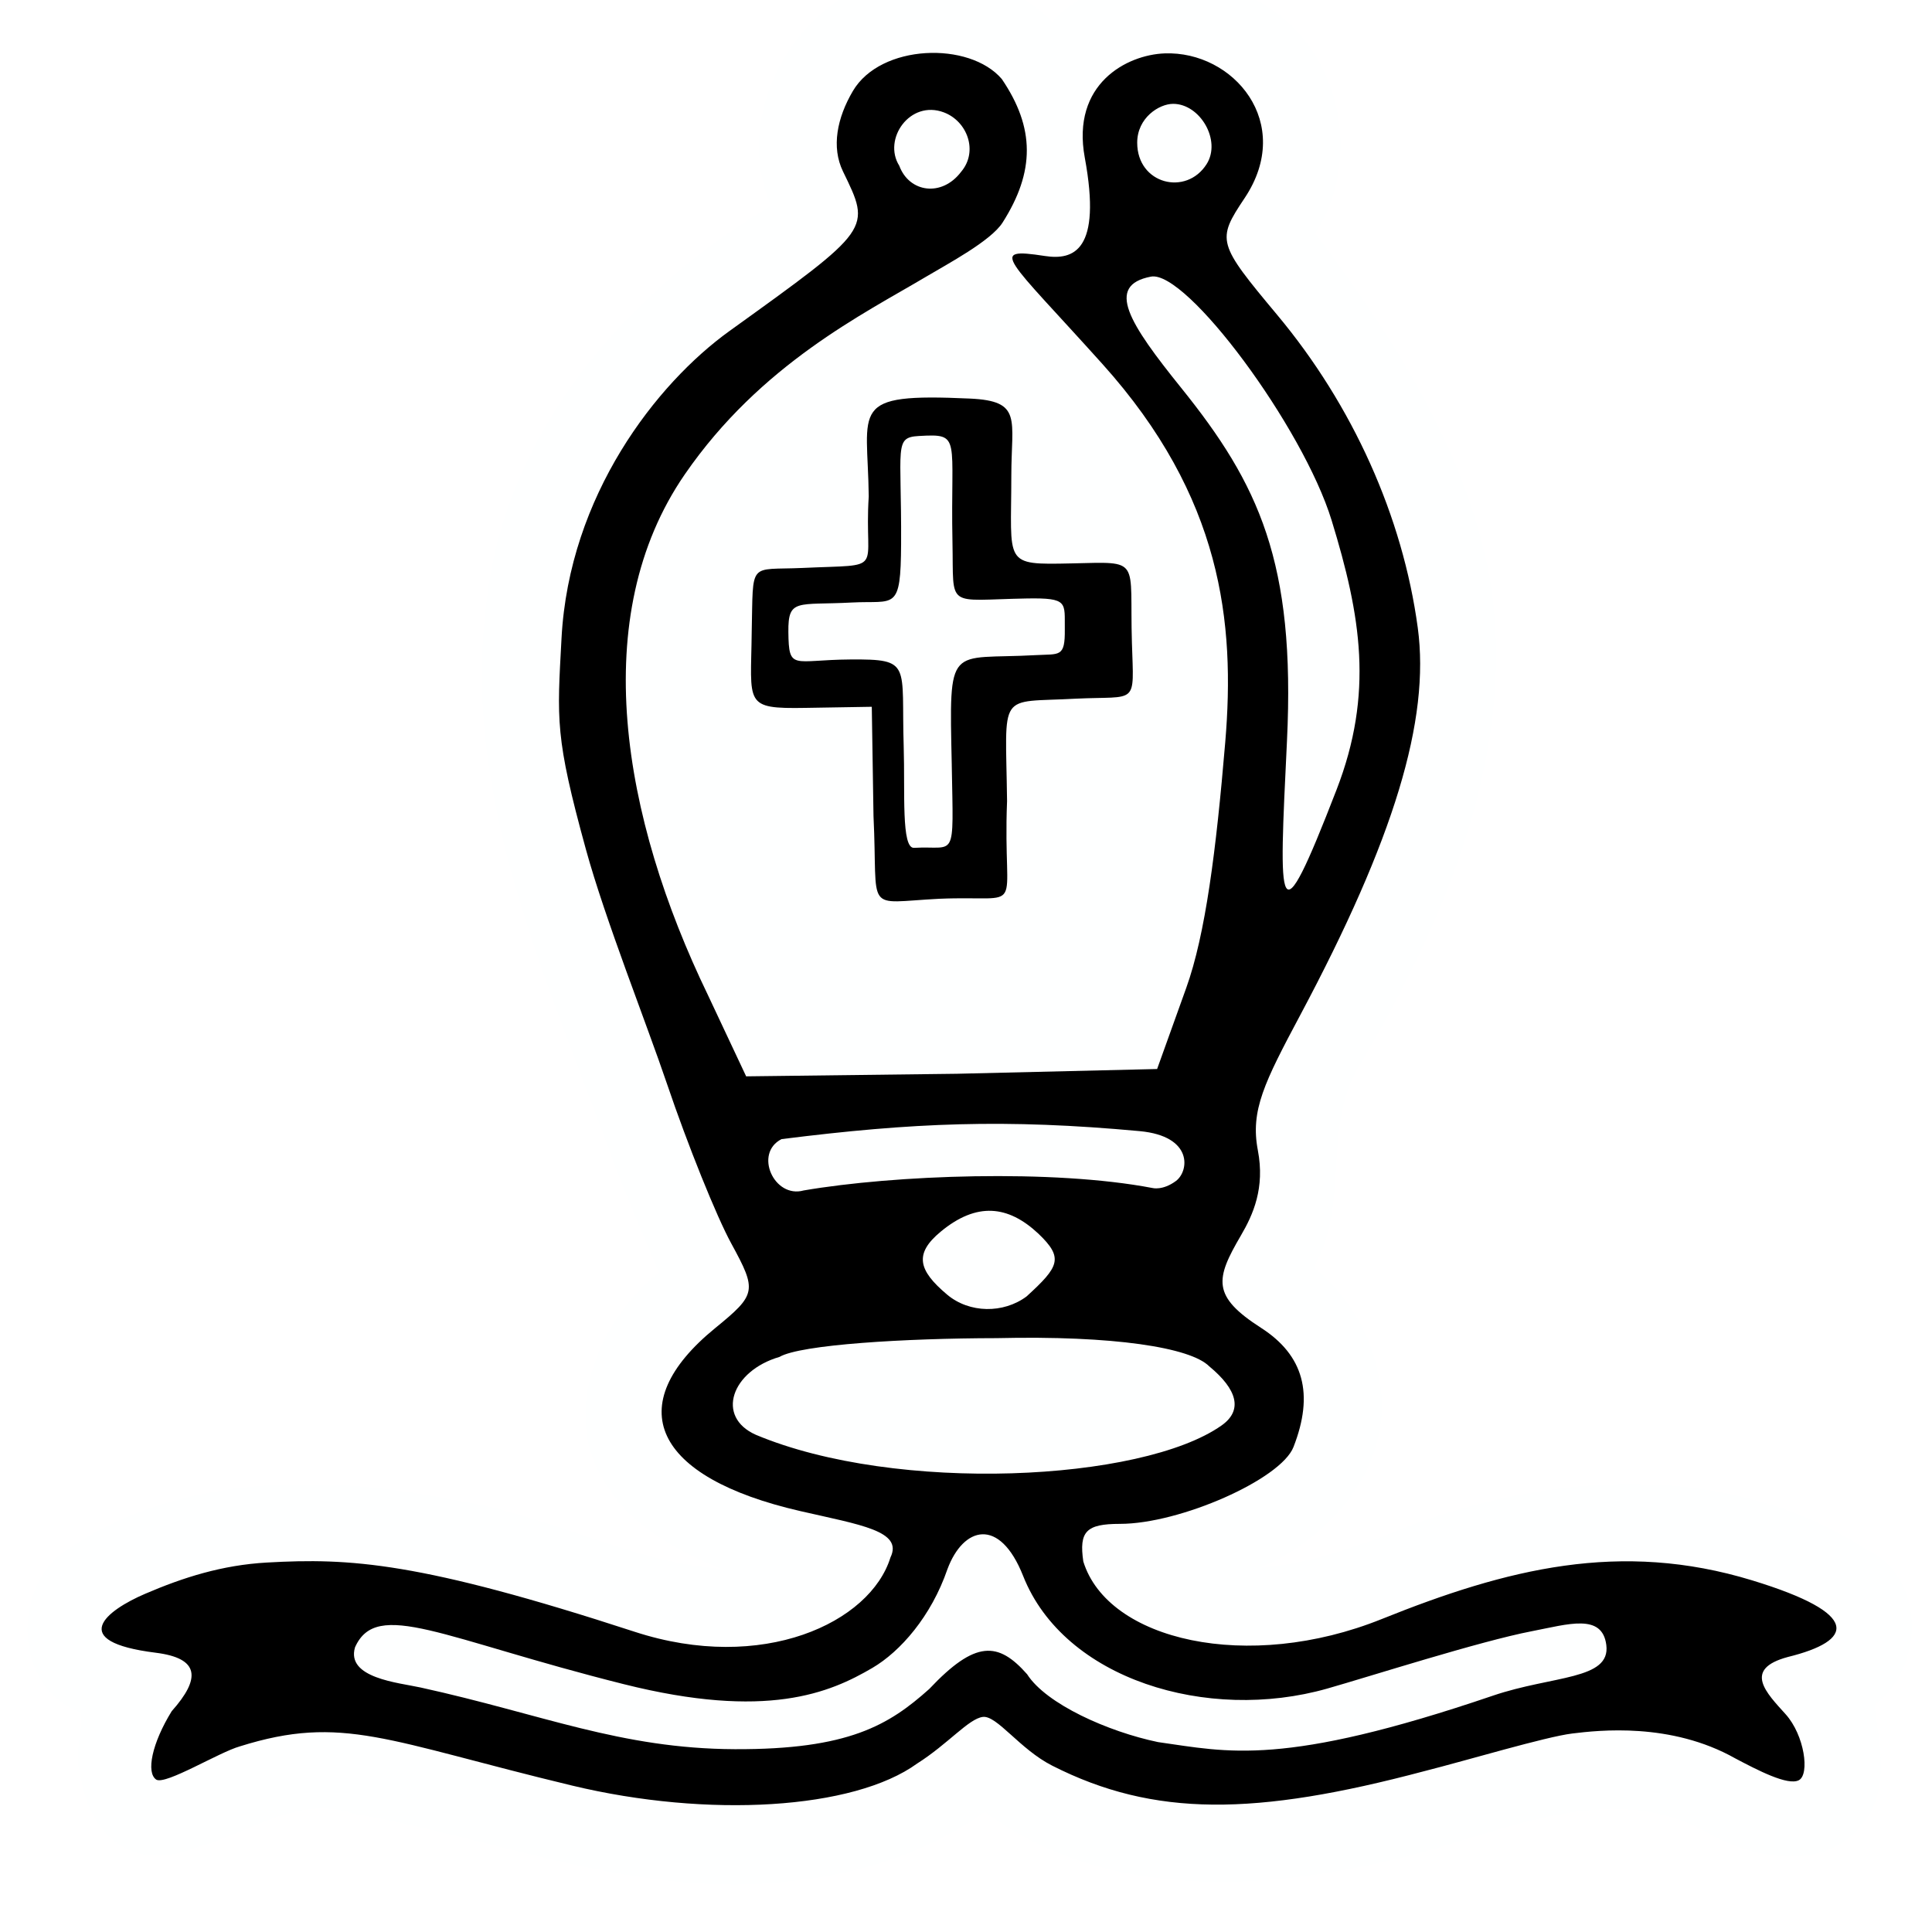
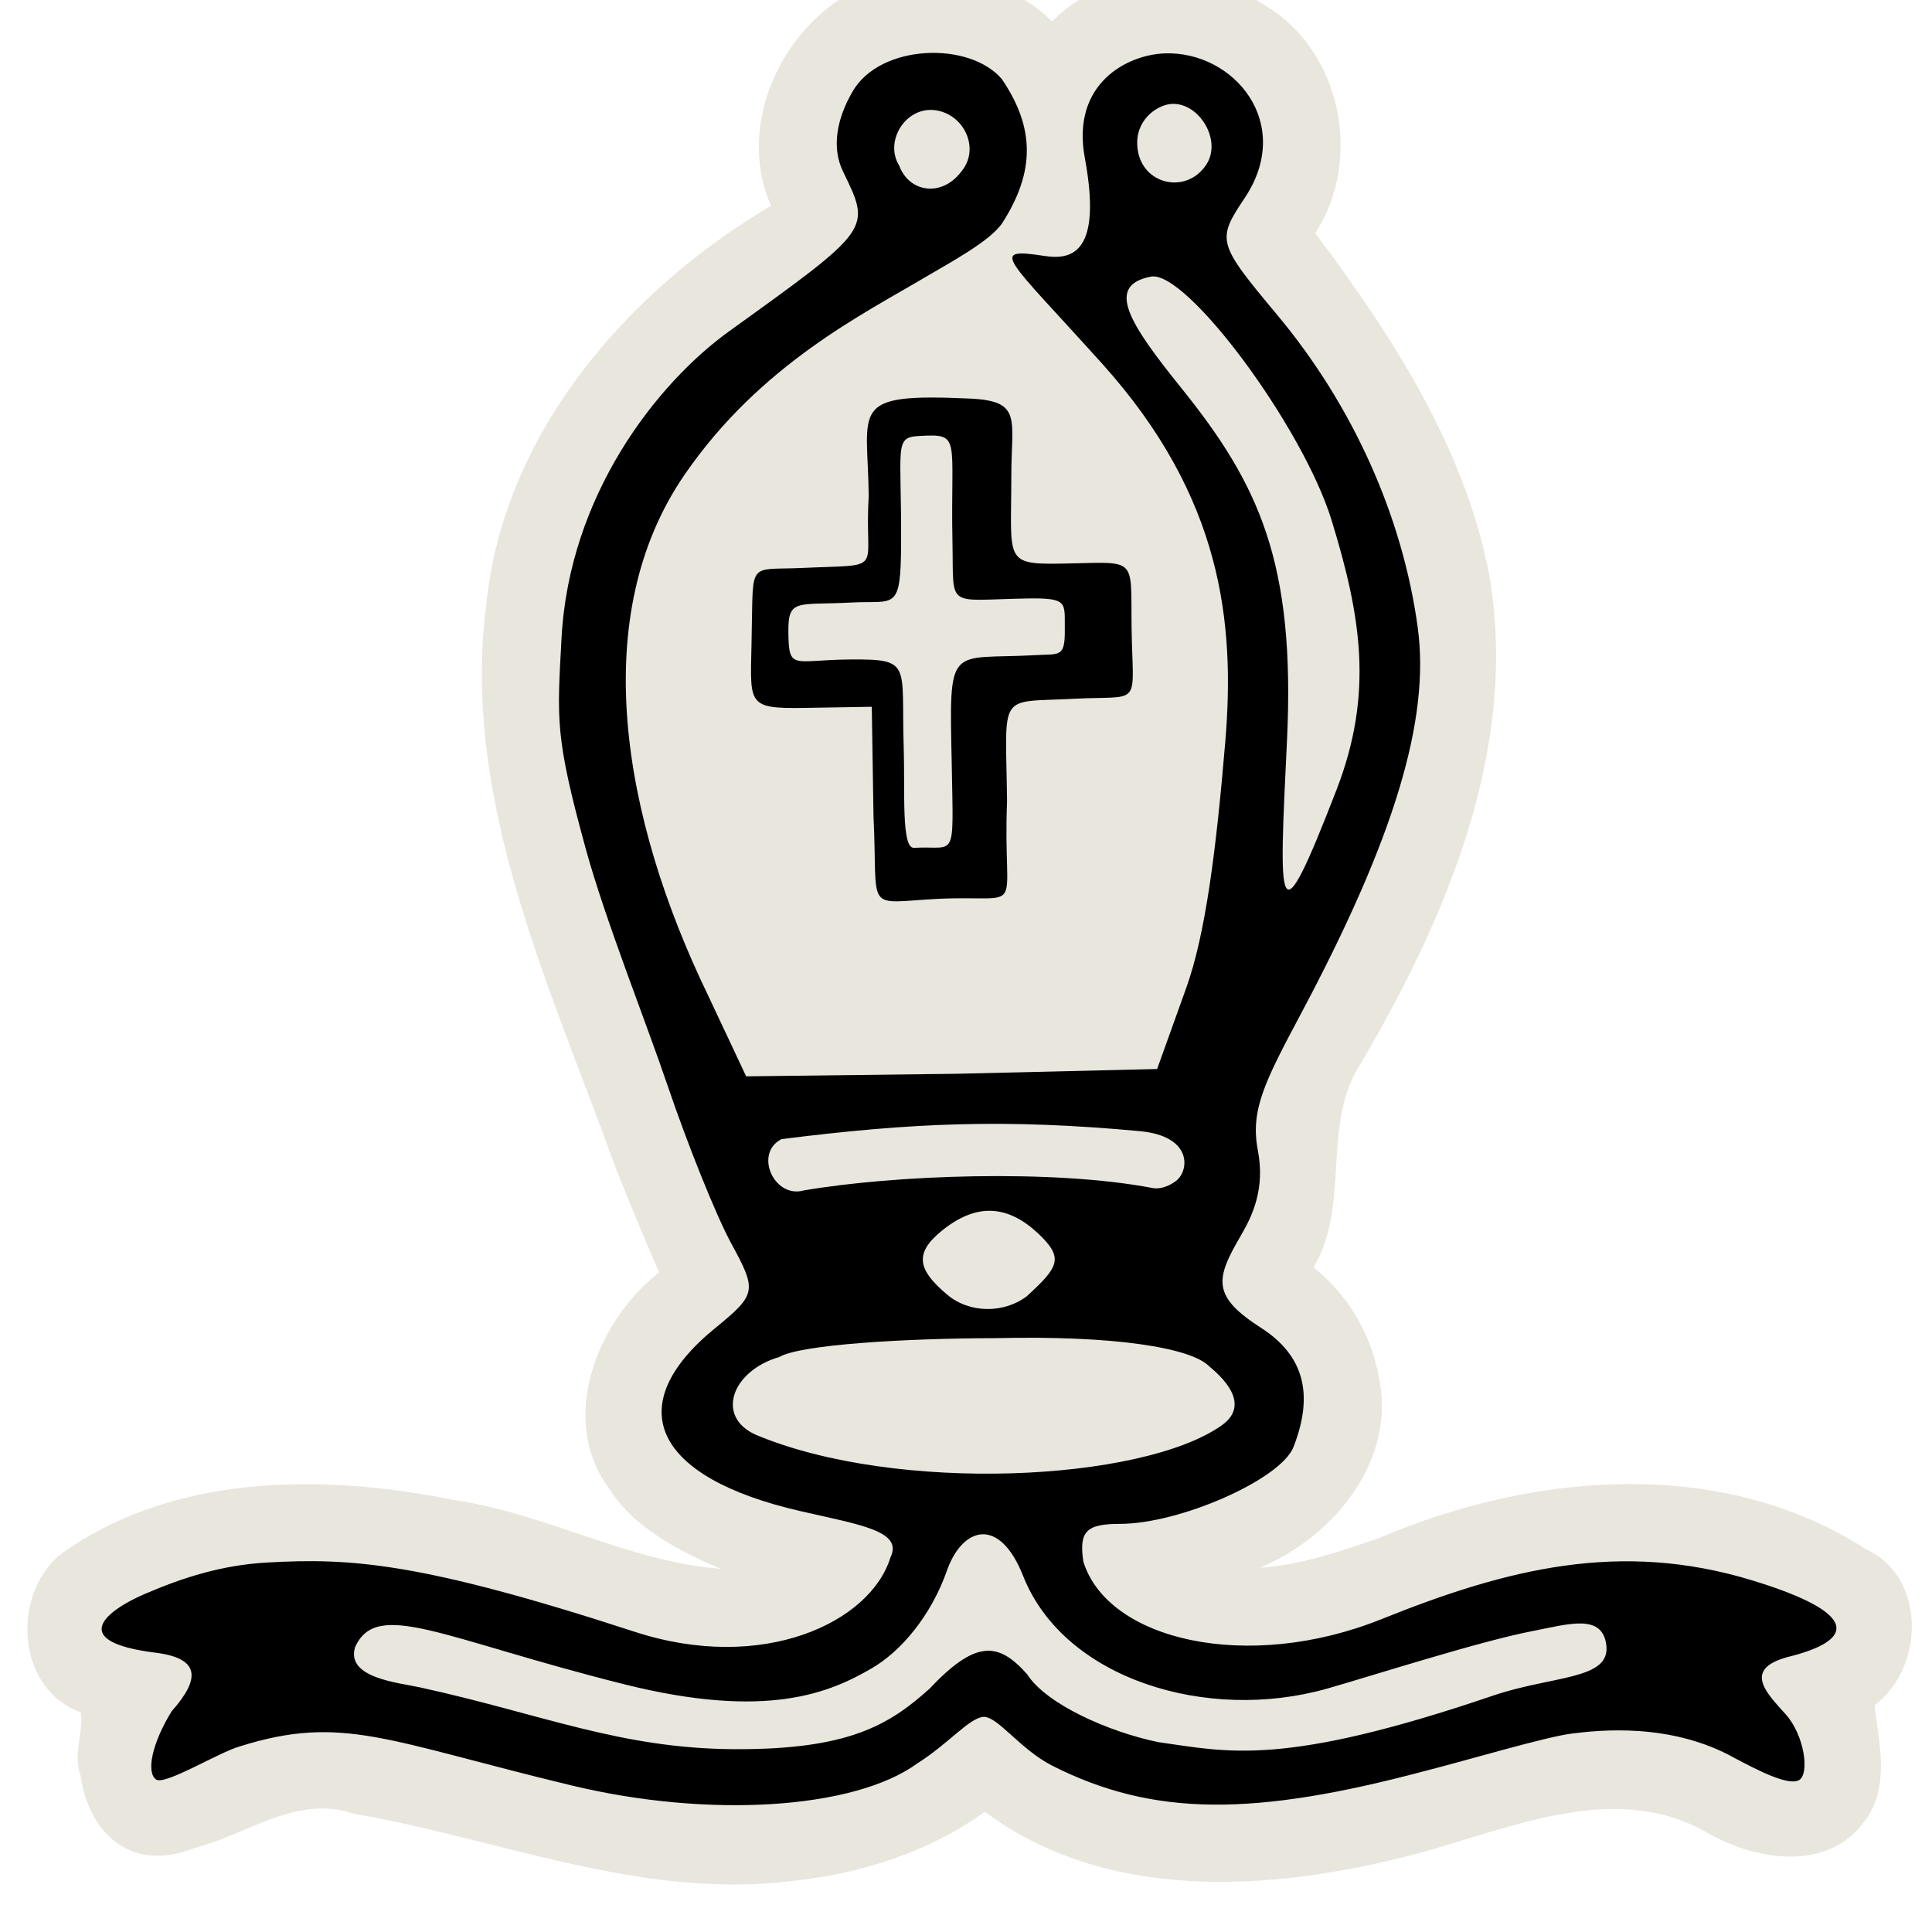
<svg xmlns="http://www.w3.org/2000/svg" version="1.0" width="300pt" height="300pt" viewBox="0 0 300 300" preserveAspectRatio="xMidYMid meet" id="svg2">
  <defs id="defs12">
    <filter style="color-interpolation-filters:sRGB;" id="filter18775">
      <feGaussianBlur in="SourceGraphic" stdDeviation="5.997" result="blur1" id="feGaussianBlur18721" />
      <feConvolveMatrix in="blur1" targetX="1" targetY="1" order="3 3" kernelMatrix="0 250 0 250 -1010 250 0 250 0 " result="convolve1" id="feConvolveMatrix18723" />
      <feComposite in="convolve1" in2="convolve1" k1="1" k2="1" k4="0.04" operator="arithmetic" result="composite1" id="feComposite18725" />
      <feColorMatrix in="composite1" values="0 0 0 0 0 0 0 0 0 0 0 0 0 0 0 -0.212 -0.715 -0.072 1 0 " result="color1" id="feColorMatrix18727" />
      <feGaussianBlur stdDeviation="0.61" result="blur2" id="feGaussianBlur18729" />
      <feColorMatrix values="1 0 0 0 0 0 1 0 0 0 0 0 1 0 0 0 0 0 2.7 -1 " result="color2" id="feColorMatrix18731" />
      <feFlood flood-color="rgb(255,255,255)" result="flood1" id="feFlood18733" />
      <feBlend in2="color2" mode="multiply" result="blend1" id="feBlend18735" />
      <feComponentTransfer in="blend1" result="component1" id="feComponentTransfer18743">
        <feFuncR type="discrete" tableValues="0 1 1 1" id="feFuncR18737" />
        <feFuncG type="discrete" tableValues="0 1 1 1" id="feFuncG18739" />
        <feFuncB type="discrete" tableValues="0 1 1 1" id="feFuncB18741" />
      </feComponentTransfer>
      <feGaussianBlur stdDeviation="0.61" result="blur3" id="feGaussianBlur18745" />
      <feColorMatrix in="blur3" values="0 0 0 0 0 0 0 0 0 0 0 0 0 0 0 -0.212 -0.715 -0.072 1 0 " result="color3" id="feColorMatrix18747" />
      <feColorMatrix values="1 0 0 0 0 0 1 0 0 0 0 0 1 0 0 0 0 0 1.9 -0.5 " result="color4" id="feColorMatrix18749" />
      <feFlood flood-color="rgb(0,0,0)" result="flood2" id="feFlood18751" />
      <feComposite in="flood2" in2="color4" operator="in" result="composite2" id="feComposite18753" />
      <feComposite in="composite2" in2="composite2" operator="arithmetic" k2="1" result="composite3" id="feComposite18755" />
      <feOffset dx="0" dy="0" result="offset1" id="feOffset18757" />
      <feFlood in="color4" flood-color="rgb(66,66,66)" result="flood3" id="feFlood18759" />
      <feComposite in="flood3" in2="color4" operator="out" result="composite4" id="feComposite18761" />
      <feComposite in="composite4" in2="composite4" operator="arithmetic" k2="1" result="composite5" id="feComposite18763" />
      <feMerge result="merge1" id="feMerge18769">
        <feMergeNode in="composite5" id="feMergeNode18765" />
        <feMergeNode in="offset1" id="feMergeNode18767" />
      </feMerge>
      <feColorMatrix values="1 0 0 0 0 0 1 0 0 0 0 0 1 0 0 0 0 0 1.3 0 " result="color5" flood-opacity="0.56" id="feColorMatrix18771" />
      <feComposite in="color5" in2="SourceGraphic" operator="in" result="composite8" id="feComposite18773" />
    </filter>
  </defs>
-   <g id="g847" style="filter:url(#filter18775)" transform="translate(1.5,3)" />
-   <path style="fill:#feffff;fill-opacity:1;stroke-width:2.65" d="M 143.699,-4.064 C 126.254,-4.502 112.688,16.05 119.732,31.943 97.366,45.193 78.199,67.216 75.498,93.92 71.584,124.504 85.566,153.441 95.639,181.444 c 2.144,5.411 4.372,10.788 6.707,16.119 -9.729,7.637 -15.845,23.062 -7.557,33.859 3.784,6.077 11.792,9.962 17.201,12.197 -14.454,-1.118 -27.378,-8.68 -41.744,-10.736 -20.319,-4.101 -43.691,-4.074 -61.092,8.654 -7.43,6.527 -6.497,20.746 3.354,24.355 0.607,2.278 -1.224,6.547 -0.023,9.66 1.071,8.236 7.203,15.595 17.789,11.387 8.181,-2.118 15.859,-8.326 24.689,-5.301 22.31,3.821 44.684,13.377 68.008,10.438 10.642,-1.1 21.226,-4.451 29.959,-10.752 18.948,14.157 44.65,12.33 66.35,6.713 14.472,-3.786 30.939,-11.668 45.395,-3.695 7.536,4.49 19.109,6.603 24.947,-1.674 3.925,-5.192 2.103,-12.352 1.443,-17.861 7.779,-5.804 8.114,-19.927 -1.309,-24.24 -22.445,-14.494 -51.749,-11.893 -75.384,-1.827 -6.093,2.13 -12.297,4.264 -18.784,4.712 11.487,-4.751 21.371,-16.749 18.488,-29.768 -1.201,-6.594 -4.859,-12.713 -10.102,-16.891 5.804,-9.801 1.118,-22.097 7.332,-31.684 C 224.663,142.42 235.922,115.969 231.217,89.119 227.387,69.366 216.108,52.066 204.23,36.215 211.643,24.763 208.314,8.016 196.518,0.881 186.616,-5.763 171.832,-5.391 163.367,3.332 158.224,-1.754 150.871,-4.279 143.699,-4.064 Z" id="use843" />
+   <path style="fill:#e9e6de;fill-opacity:1;stroke-width:2.65" d="M 143.699,-4.064 C 126.254,-4.502 112.688,16.05 119.732,31.943 97.366,45.193 78.199,67.216 75.498,93.92 71.584,124.504 85.566,153.441 95.639,181.444 c 2.144,5.411 4.372,10.788 6.707,16.119 -9.729,7.637 -15.845,23.062 -7.557,33.859 3.784,6.077 11.792,9.962 17.201,12.197 -14.454,-1.118 -27.378,-8.68 -41.744,-10.736 -20.319,-4.101 -43.691,-4.074 -61.092,8.654 -7.43,6.527 -6.497,20.746 3.354,24.355 0.607,2.278 -1.224,6.547 -0.023,9.66 1.071,8.236 7.203,15.595 17.789,11.387 8.181,-2.118 15.859,-8.326 24.689,-5.301 22.31,3.821 44.684,13.377 68.008,10.438 10.642,-1.1 21.226,-4.451 29.959,-10.752 18.948,14.157 44.65,12.33 66.35,6.713 14.472,-3.786 30.939,-11.668 45.395,-3.695 7.536,4.49 19.109,6.603 24.947,-1.674 3.925,-5.192 2.103,-12.352 1.443,-17.861 7.779,-5.804 8.114,-19.927 -1.309,-24.24 -22.445,-14.494 -51.749,-11.893 -75.384,-1.827 -6.093,2.13 -12.297,4.264 -18.784,4.712 11.487,-4.751 21.371,-16.749 18.488,-29.768 -1.201,-6.594 -4.859,-12.713 -10.102,-16.891 5.804,-9.801 1.118,-22.097 7.332,-31.684 C 224.663,142.42 235.922,115.969 231.217,89.119 227.387,69.366 216.108,52.066 204.23,36.215 211.643,24.763 208.314,8.016 196.518,0.881 186.616,-5.763 171.832,-5.391 163.367,3.332 158.224,-1.754 150.871,-4.279 143.699,-4.064 Z" id="use843" />
  <path style="fill:#000000;stroke-width:2.65" d="m 88.82,277.259 c -28.776,-6.918 -35.604,-11.096 -51.576,-6.084 -3.23,0.912 -11.491,6.002 -12.97,5.171 -1.631,-1.068 -0.677,-5.665 2.39,-10.635 4.559,-5.116 4.323,-8.226 -2.482,-9.076 C 10.233,254.892 16.546,250.061 22.5,247.5 c 5.954,-2.561 11.991,-4.477 18.944,-4.87 12.906,-0.729 23.722,-0.137 57.111,10.753 19.838,6.47 36.588,-1.408 39.715,-11.543 1.999,-4.12 -4.656,-5.052 -14.004,-7.199 -22.798,-5.237 -27.974,-16.368 -13.212,-28.415 6.415,-5.236 6.519,-5.779 2.505,-13.125 -2.303,-4.215 -6.786,-15.341 -9.963,-24.726 -3.176,-9.384 -9.617,-25.566 -12.618,-36.49 -4.815,-17.525 -4.472,-19.988 -3.783,-32.812 1.191,-22.144 14.728,-39.506 26.081,-47.675 22.205,-15.977 22.005,-15.751 17.62,-24.785 -1.829,-3.768 -0.918,-8.31 1.54,-12.481 4.309,-7.313 18.085,-7.754 23.123,-1.861 5.154,7.577 5.167,14.368 0.117,22.296 -1.815,2.849 -8.551,6.423 -11.905,8.419 -9.591,5.708 -25.645,13.552 -37.44,30.68 -15.168,22.025 -9.764,53.234 3.604,80.864 l 5.928,12.604 32.713,-0.399 31.1,-0.739 4.523,-12.592 c 2.983,-8.304 4.638,-21.268 6.057,-38.157 1.561,-18.587 -0.486,-38.051 -19.076,-58.73 -14.941,-16.621 -17.892,-18.14 -8.929,-16.767 4.423,0.678 8.876,-0.751 6.194,-15.269 -2.119,-11.476 6.545,-15.973 12.4,-16.19 10.68,-0.396 20.213,10.799 12.422,22.464 -4.379,6.556 -4.257,6.99 5.058,18.145 11.735,14.052 19.492,31.317 21.825,48.574 1.935,14.312 -3.673,32.803 -18.228,60.108 -5.594,10.495 -7.787,14.847 -6.604,21.032 1.122,5.866 -0.737,9.996 -2.623,13.219 -3.971,6.784 -4.572,9.412 3.129,14.363 6.616,4.254 8.248,10.26 5.026,18.5 -1.957,5.004 -17.597,11.929 -26.941,11.929 -5.241,0 -6.377,1.166 -5.693,5.841 3.789,12.293 25.561,17.298 46.334,8.941 19.456,-7.827 37.035,-12.262 57.525,-6.009 17.108,5.221 15.77,9.379 5.547,11.897 -7.075,1.898 -3.308,5.609 -0.359,8.88 2.95,3.27 3.774,9.352 2.063,10.255 -1.711,0.903 -6.472,-1.594 -9.879,-3.391 -9.988,-5.632 -21.189,-4.367 -25.325,-3.859 -4.136,0.509 -16.344,4.173 -22.965,5.846 -26.231,6.973 -41.967,7.163 -57.774,-0.857 -5.035,-2.554 -8.583,-7.84 -10.775,-7.566 -2.192,0.275 -5.405,4.206 -10.197,7.239 -9.847,7.143 -32.464,8.497 -53.598,3.416 z M 231.806,263.306 c 9.32,-3.169 18.312,-2.422 17.622,-7.865 -0.63,-4.973 -5.918,-3.234 -11.564,-2.148 -8.058,1.551 -25.201,7.041 -31.769,8.908 -18.597,5.287 -40.868,-1.427 -47.221,-17.483 -3.667,-9.268 -9.308,-7.642 -11.755,-1.061 -2.518,7.327 -7.311,12.789 -11.656,15.336 -6.601,3.869 -16.397,8.094 -38.618,2.52 -28.203,-7.074 -38.334,-13.296 -41.718,-5.72 -1.414,4.78 6.737,5.486 10.184,6.242 18.859,4.137 31.019,9.504 48.793,9.578 17.671,0.073 23.925,-3.745 30.188,-9.347 7.184,-7.621 10.717,-7.366 15.197,-2.292 2.956,4.632 12.601,8.932 20.339,10.539 10.846,1.524 19.276,3.915 51.977,-7.206 z m -42.122,-41.961 c 3.324,-2.345 2.476,-5.556 -1.924,-9.19 -2.905,-2.913 -14.777,-4.794 -33.025,-4.369 -14.183,0.02 -30.431,1.001 -33.693,2.913 -7.475,2.181 -9.957,9.312 -3.665,12.099 21.82,9.154 59.941,7.27 72.306,-1.453 z m -28.45,-29.789 c -4.689,-4.392 -9.57,-4.941 -15.167,-0.301 -4.133,3.426 -3.506,5.975 0.99,9.763 3.475,2.928 8.756,2.961 12.339,0.299 5.104,-4.653 5.789,-5.984 1.838,-9.761 z m 21.355,-8.167 c 2.051,-1.514 2.73,-6.977 -5.626,-7.748 -20.822,-1.92 -35.205,-1.328 -55.605,1.241 -4.339,2.199 -1.162,9.257 3.432,7.972 14.024,-2.409 38.712,-3.337 54.168,-0.38 0,0 1.579,0.429 3.63,-1.085 z m 24.949,-60.756 c 5.803,-14.992 3.788,-26.994 -0.764,-41.833 -4.443,-14.485 -22.538,-38.896 -28.054,-37.846 -7.141,1.361 -3.377,7.253 4.691,17.27 12.048,14.958 17.768,27.074 16.43,54.823 -1.276,26.462 -1.659,31.754 7.697,7.585 z M 149.25,26.668 c 2.683,-3.172 0.96,-7.844 -2.689,-9.218 -5.271,-1.985 -9.524,4.156 -6.924,8.284 1.547,4.183 6.62,4.904 9.613,0.934 z m 38.12,-1.196 c 2.309,-3.665 -1.022,-9.347 -5.203,-9.347 -2.192,0 -5.583,2.173 -5.583,6.032 0,6.448 7.626,8.331 10.786,3.315 z m -51.734,101.22 -0.265,-16.943 -10.272,0.171 c -9.686,0.162 -8.497,-0.54 -8.374,-11.764 0.257,-11.187 -0.582,-9.588 7.892,-9.965 13.204,-0.618 9.503,0.896 10.281,-11.108 -0.154,-13.821 -3.294,-16.057 15.701,-15.194 8.208,0.373 6.439,3.188 6.439,12 0,13.797 -1.382,13.828 9.363,13.595 10.96,-0.238 8.962,-0.898 9.363,12.34 0.299,9.85 0.976,8.204 -8.694,8.665 -12.289,0.679 -10.903,-1.444 -10.695,15.91 -0.714,18.165 3.33,14.573 -10.548,15.163 -11.837,0.603 -9.451,2.436 -10.191,-12.871 z m 12.155,-7.867 c -0.418,-19.303 -0.585,-16.332 13.065,-17.098 3.681,-0.207 4.538,0.401 4.486,-4.031 -0.049,-4.121 0.6,-4.88 -5.889,-4.767 -12.706,0.22 -11.341,1.744 -11.554,-8.722 -0.334,-16.388 1.492,-16.884 -5.2,-16.507 -3.926,0.221 -2.694,1.58 -2.776,16.747 -0.057,10.577 -0.952,8.758 -7.644,9.111 -8.476,0.447 -9.921,-0.688 -9.861,4.576 0.07,6.086 0.69,4.33 9.623,4.268 9.632,-0.067 7.89,0.681 8.285,13.516 0.219,7.119 -0.399,15.854 1.61,15.734 6.562,-0.39 6.119,2.346 5.853,-12.826 z" id="path18867" />
</svg>
